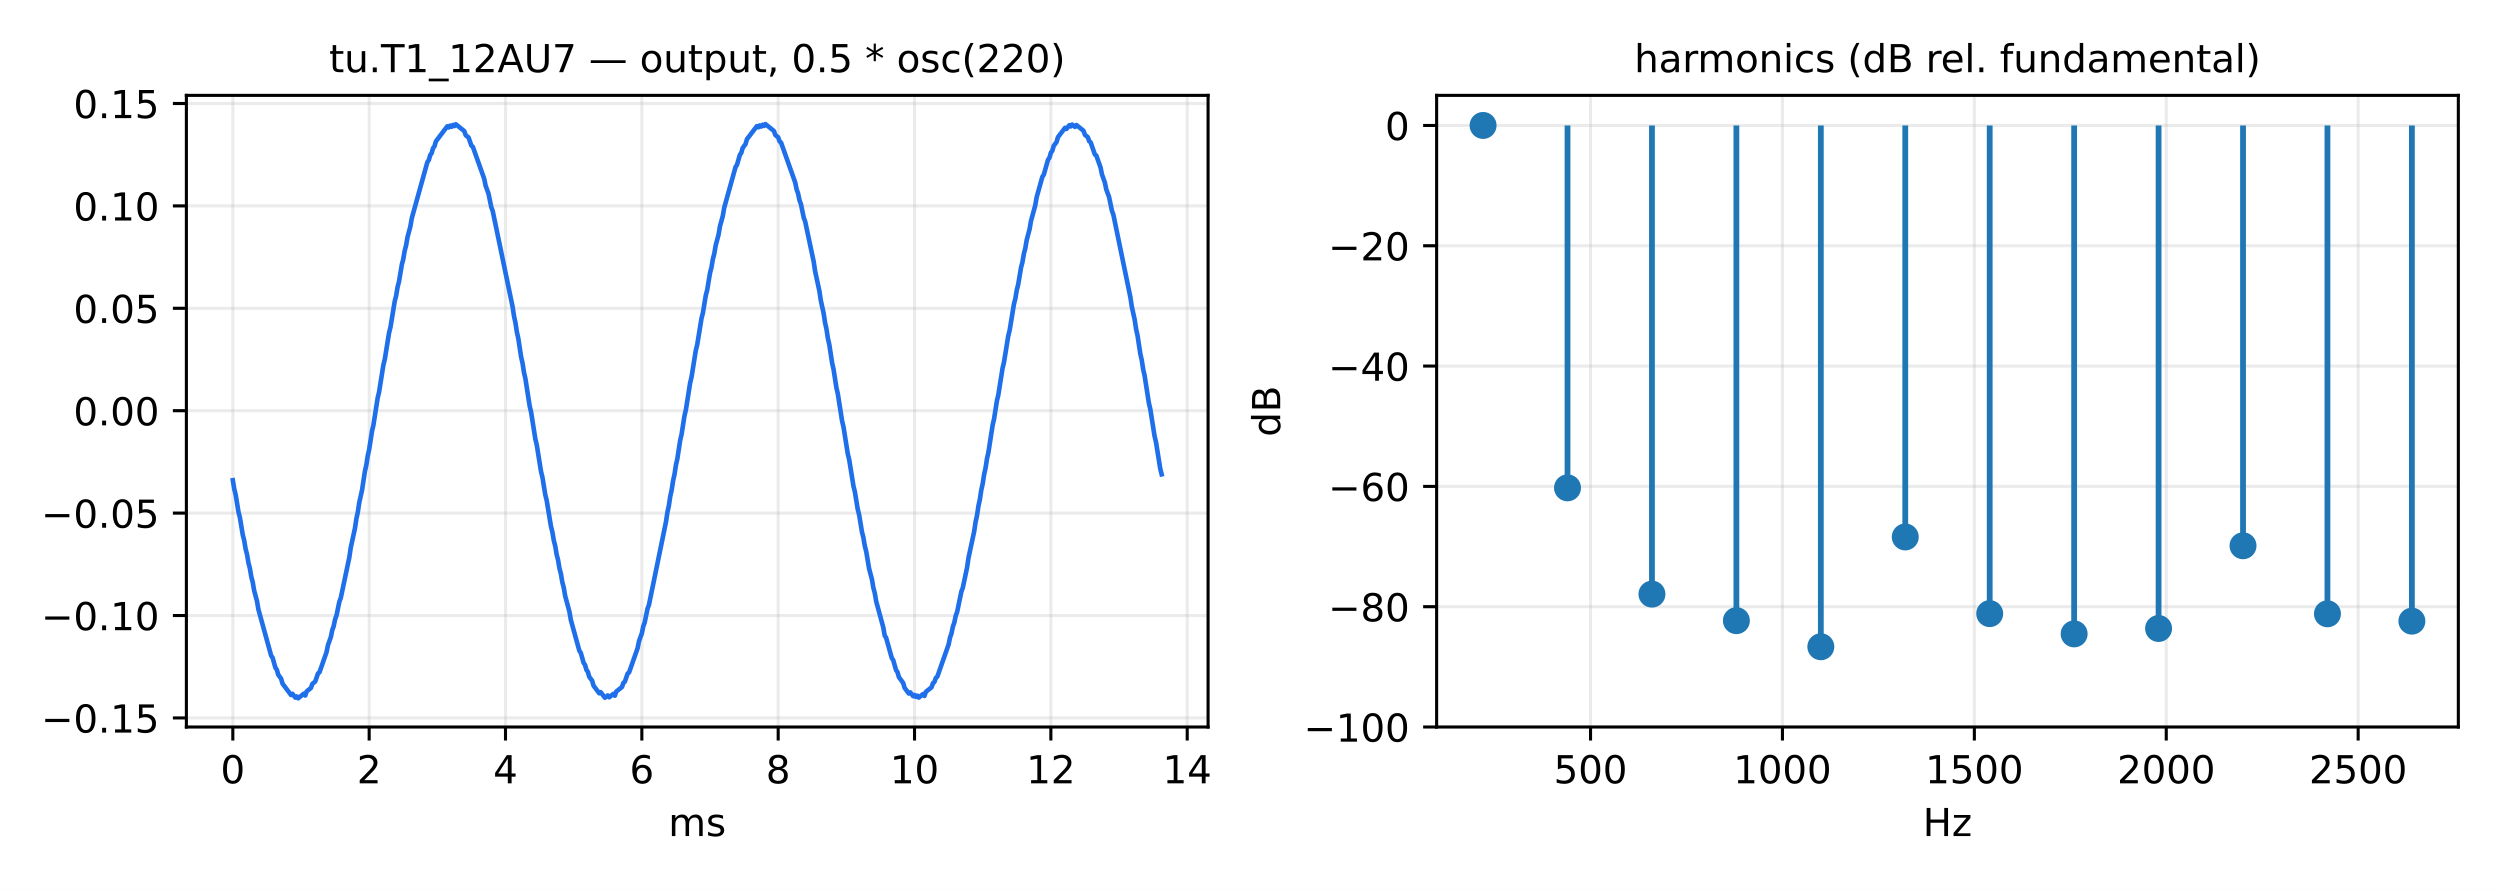
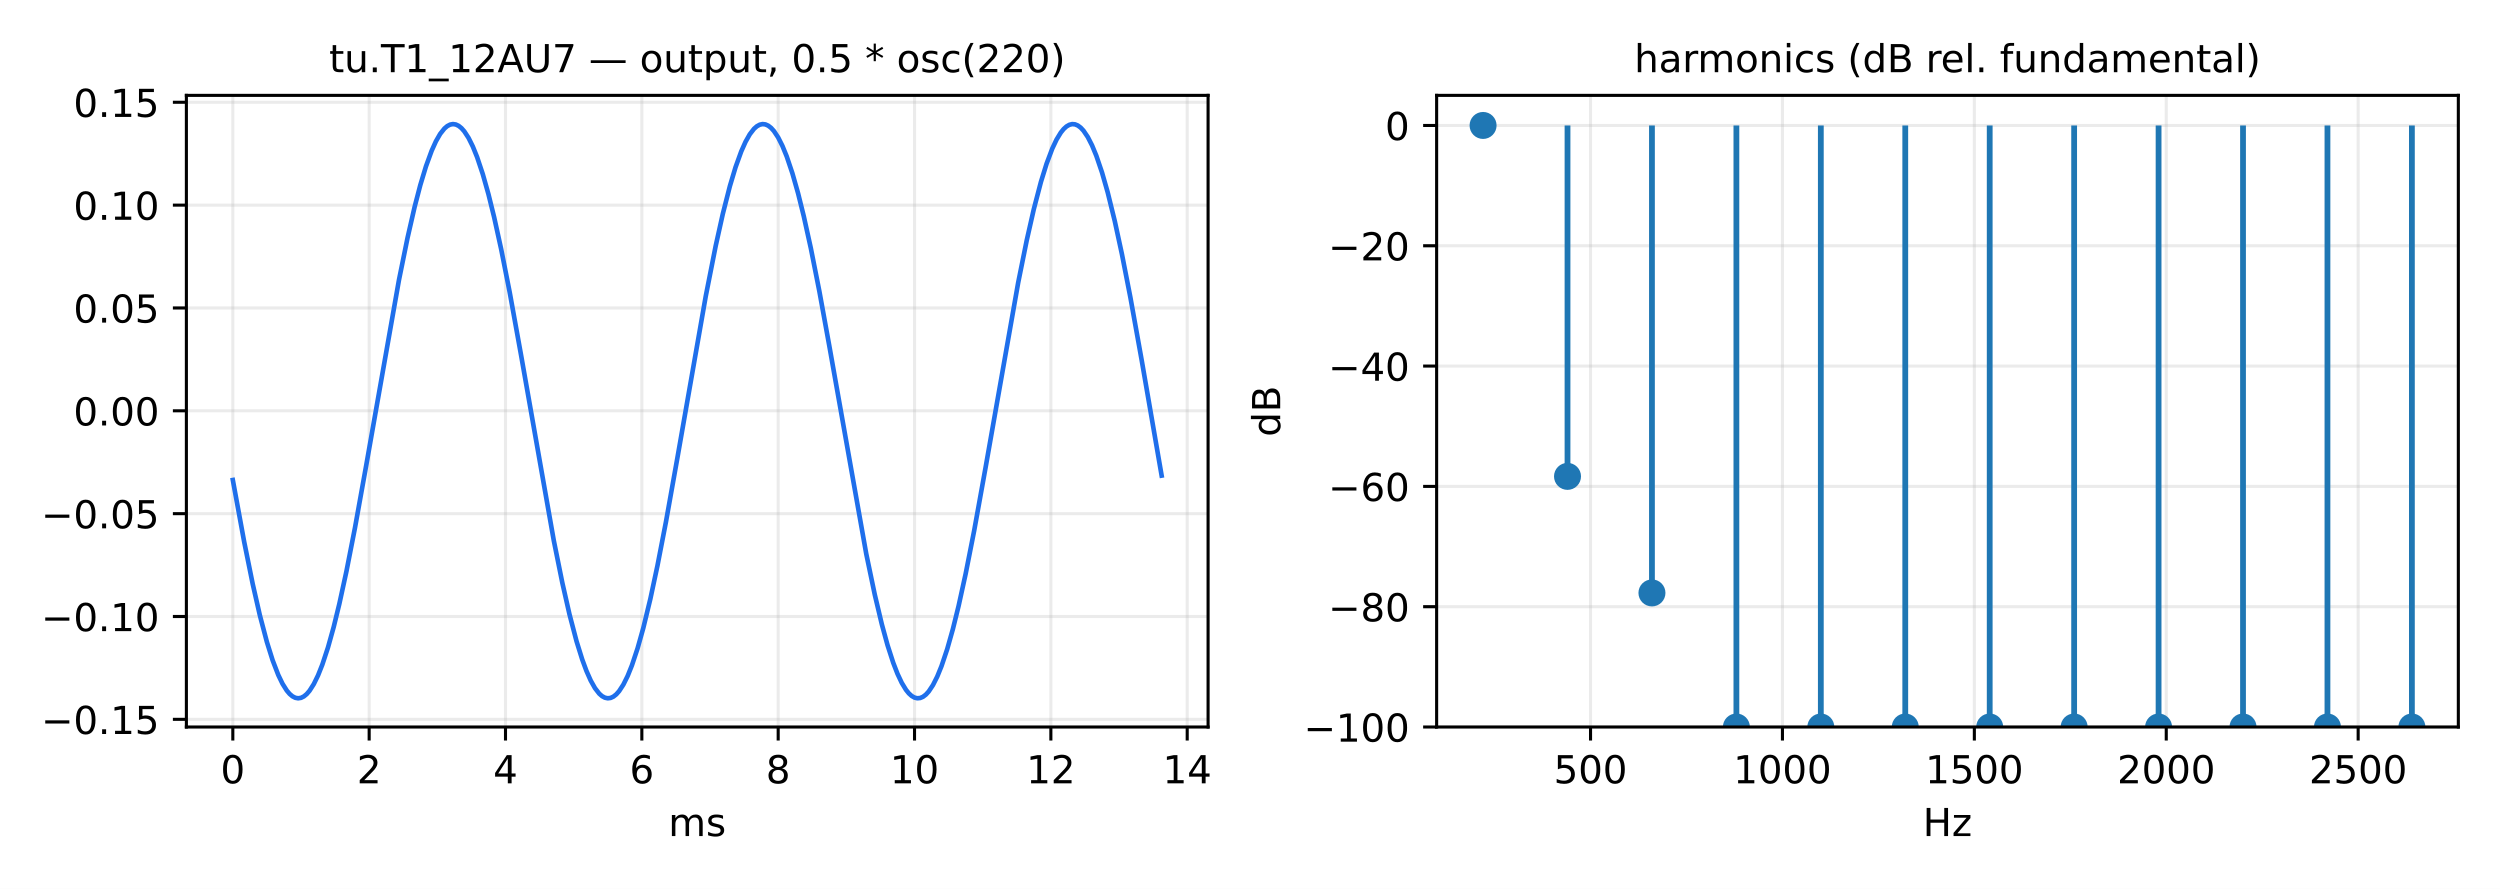
<svg xmlns="http://www.w3.org/2000/svg" xmlns:xlink="http://www.w3.org/1999/xlink" width="648pt" height="230.4pt" viewBox="0 0 648 230.4" version="1.1">
  <defs>
    <style type="text/css">*{stroke-linejoin: round; stroke-linecap: butt}</style>
  </defs>
  <g id="figure_1">
    <g id="patch_1">
      <path d="M 0 230.4  L 648 230.4  L 648 0  L 0 0  z " style="fill: #ffffff" />
    </g>
    <g id="axes_1">
      <g id="patch_2">
        <path d="M 48.31 188.44  L 313.135 188.44  L 313.135 24.72  L 48.31 24.72  z " style="fill: #ffffff" />
      </g>
      <g id="matplotlib.axis_1">
        <g id="xtick_1">
          <g id="line2d_1">
-             <path d="M 60.347 188.44  L 60.347 24.72  " clip-path="url(#p9deaab4b52)" style="fill: none; stroke: #b0b0b0; stroke-opacity: 0.25; stroke-width: 0.8; stroke-linecap: square" />
+             <path d="M 60.347 188.44  L 60.347 24.72  " clip-path="url(#pbd686c07ab)" style="fill: none; stroke: #b0b0b0; stroke-opacity: 0.25; stroke-width: 0.8; stroke-linecap: square" />
          </g>
          <g id="line2d_2">
            <defs>
-               <path id="m5111a40900" d="M 0 0  L 0 3.5  " style="stroke: #000000; stroke-width: 0.8" />
+               <path id="m536e11a952" d="M 0 0  L 0 3.5  " style="stroke: #000000; stroke-width: 0.8" />
            </defs>
            <g>
-               <use xlink:href="#m5111a40900" x="60.347" y="188.44" style="stroke: #000000; stroke-width: 0.8" />
+               <use xlink:href="#m536e11a952" x="60.347" y="188.44" style="stroke: #000000; stroke-width: 0.8" />
            </g>
          </g>
          <g id="text_1">
            <text style="font: 10px 'DejaVu Sans', 'Bitstream Vera Sans', 'Computer Modern Sans Serif', 'Lucida Grande', 'Verdana', 'Geneva', 'Lucid', 'Arial', 'Helvetica', 'Avant Garde', sans-serif; text-anchor: middle" x="60.347" y="203.038" transform="rotate(-0 60.3475 203.0384)">0</text>
          </g>
        </g>
        <g id="xtick_2">
          <g id="line2d_3">
-             <path d="M 95.687 188.44  L 95.687 24.72  " clip-path="url(#p9deaab4b52)" style="fill: none; stroke: #b0b0b0; stroke-opacity: 0.25; stroke-width: 0.8; stroke-linecap: square" />
+             <path d="M 95.687 188.44  L 95.687 24.72  " clip-path="url(#pbd686c07ab)" style="fill: none; stroke: #b0b0b0; stroke-opacity: 0.25; stroke-width: 0.8; stroke-linecap: square" />
          </g>
          <g id="line2d_4">
            <g>
-               <use xlink:href="#m5111a40900" x="95.687" y="188.44" style="stroke: #000000; stroke-width: 0.8" />
+               <use xlink:href="#m536e11a952" x="95.687" y="188.44" style="stroke: #000000; stroke-width: 0.8" />
            </g>
          </g>
          <g id="text_2">
            <text style="font: 10px 'DejaVu Sans', 'Bitstream Vera Sans', 'Computer Modern Sans Serif', 'Lucida Grande', 'Verdana', 'Geneva', 'Lucid', 'Arial', 'Helvetica', 'Avant Garde', sans-serif; text-anchor: middle" x="95.687" y="203.038" transform="rotate(-0 95.68695 203.0384)">2</text>
          </g>
        </g>
        <g id="xtick_3">
          <g id="line2d_5">
-             <path d="M 131.026 188.44  L 131.026 24.72  " clip-path="url(#p9deaab4b52)" style="fill: none; stroke: #b0b0b0; stroke-opacity: 0.25; stroke-width: 0.8; stroke-linecap: square" />
+             <path d="M 131.026 188.44  L 131.026 24.72  " clip-path="url(#pbd686c07ab)" style="fill: none; stroke: #b0b0b0; stroke-opacity: 0.25; stroke-width: 0.8; stroke-linecap: square" />
          </g>
          <g id="line2d_6">
            <g>
-               <use xlink:href="#m5111a40900" x="131.026" y="188.44" style="stroke: #000000; stroke-width: 0.8" />
+               <use xlink:href="#m536e11a952" x="131.026" y="188.44" style="stroke: #000000; stroke-width: 0.8" />
            </g>
          </g>
          <g id="text_3">
            <text style="font: 10px 'DejaVu Sans', 'Bitstream Vera Sans', 'Computer Modern Sans Serif', 'Lucida Grande', 'Verdana', 'Geneva', 'Lucid', 'Arial', 'Helvetica', 'Avant Garde', sans-serif; text-anchor: middle" x="131.026" y="203.038" transform="rotate(-0 131.0264 203.0384)">4</text>
          </g>
        </g>
        <g id="xtick_4">
          <g id="line2d_7">
-             <path d="M 166.366 188.44  L 166.366 24.72  " clip-path="url(#p9deaab4b52)" style="fill: none; stroke: #b0b0b0; stroke-opacity: 0.25; stroke-width: 0.8; stroke-linecap: square" />
+             <path d="M 166.366 188.44  L 166.366 24.72  " clip-path="url(#pbd686c07ab)" style="fill: none; stroke: #b0b0b0; stroke-opacity: 0.25; stroke-width: 0.8; stroke-linecap: square" />
          </g>
          <g id="line2d_8">
            <g>
-               <use xlink:href="#m5111a40900" x="166.366" y="188.44" style="stroke: #000000; stroke-width: 0.8" />
+               <use xlink:href="#m536e11a952" x="166.366" y="188.44" style="stroke: #000000; stroke-width: 0.8" />
            </g>
          </g>
          <g id="text_4">
            <text style="font: 10px 'DejaVu Sans', 'Bitstream Vera Sans', 'Computer Modern Sans Serif', 'Lucida Grande', 'Verdana', 'Geneva', 'Lucid', 'Arial', 'Helvetica', 'Avant Garde', sans-serif; text-anchor: middle" x="166.366" y="203.038" transform="rotate(-0 166.3658 203.0384)">6</text>
          </g>
        </g>
        <g id="xtick_5">
          <g id="line2d_9">
-             <path d="M 201.705 188.44  L 201.705 24.72  " clip-path="url(#p9deaab4b52)" style="fill: none; stroke: #b0b0b0; stroke-opacity: 0.25; stroke-width: 0.8; stroke-linecap: square" />
+             <path d="M 201.705 188.44  L 201.705 24.72  " clip-path="url(#pbd686c07ab)" style="fill: none; stroke: #b0b0b0; stroke-opacity: 0.25; stroke-width: 0.8; stroke-linecap: square" />
          </g>
          <g id="line2d_10">
            <g>
-               <use xlink:href="#m5111a40900" x="201.705" y="188.44" style="stroke: #000000; stroke-width: 0.8" />
+               <use xlink:href="#m536e11a952" x="201.705" y="188.44" style="stroke: #000000; stroke-width: 0.8" />
            </g>
          </g>
          <g id="text_5">
            <text style="font: 10px 'DejaVu Sans', 'Bitstream Vera Sans', 'Computer Modern Sans Serif', 'Lucida Grande', 'Verdana', 'Geneva', 'Lucid', 'Arial', 'Helvetica', 'Avant Garde', sans-serif; text-anchor: middle" x="201.705" y="203.038" transform="rotate(-0 201.7053 203.0384)">8</text>
          </g>
        </g>
        <g id="xtick_6">
          <g id="line2d_11">
-             <path d="M 237.045 188.44  L 237.045 24.72  " clip-path="url(#p9deaab4b52)" style="fill: none; stroke: #b0b0b0; stroke-opacity: 0.25; stroke-width: 0.8; stroke-linecap: square" />
+             <path d="M 237.045 188.44  L 237.045 24.72  " clip-path="url(#pbd686c07ab)" style="fill: none; stroke: #b0b0b0; stroke-opacity: 0.25; stroke-width: 0.8; stroke-linecap: square" />
          </g>
          <g id="line2d_12">
            <g>
-               <use xlink:href="#m5111a40900" x="237.045" y="188.44" style="stroke: #000000; stroke-width: 0.8" />
+               <use xlink:href="#m536e11a952" x="237.045" y="188.44" style="stroke: #000000; stroke-width: 0.8" />
            </g>
          </g>
          <g id="text_6">
            <text style="font: 10px 'DejaVu Sans', 'Bitstream Vera Sans', 'Computer Modern Sans Serif', 'Lucida Grande', 'Verdana', 'Geneva', 'Lucid', 'Arial', 'Helvetica', 'Avant Garde', sans-serif; text-anchor: middle" x="237.045" y="203.038" transform="rotate(-0 237.0447 203.0384)">10</text>
          </g>
        </g>
        <g id="xtick_7">
          <g id="line2d_13">
-             <path d="M 272.384 188.44  L 272.384 24.72  " clip-path="url(#p9deaab4b52)" style="fill: none; stroke: #b0b0b0; stroke-opacity: 0.25; stroke-width: 0.8; stroke-linecap: square" />
+             <path d="M 272.384 188.44  L 272.384 24.72  " clip-path="url(#pbd686c07ab)" style="fill: none; stroke: #b0b0b0; stroke-opacity: 0.25; stroke-width: 0.8; stroke-linecap: square" />
          </g>
          <g id="line2d_14">
            <g>
-               <use xlink:href="#m5111a40900" x="272.384" y="188.44" style="stroke: #000000; stroke-width: 0.8" />
+               <use xlink:href="#m536e11a952" x="272.384" y="188.44" style="stroke: #000000; stroke-width: 0.8" />
            </g>
          </g>
          <g id="text_7">
            <text style="font: 10px 'DejaVu Sans', 'Bitstream Vera Sans', 'Computer Modern Sans Serif', 'Lucida Grande', 'Verdana', 'Geneva', 'Lucid', 'Arial', 'Helvetica', 'Avant Garde', sans-serif; text-anchor: middle" x="272.384" y="203.038" transform="rotate(-0 272.3842 203.0384)">12</text>
          </g>
        </g>
        <g id="xtick_8">
          <g id="line2d_15">
-             <path d="M 307.724 188.44  L 307.724 24.72  " clip-path="url(#p9deaab4b52)" style="fill: none; stroke: #b0b0b0; stroke-opacity: 0.25; stroke-width: 0.8; stroke-linecap: square" />
+             <path d="M 307.724 188.44  L 307.724 24.72  " clip-path="url(#pbd686c07ab)" style="fill: none; stroke: #b0b0b0; stroke-opacity: 0.25; stroke-width: 0.8; stroke-linecap: square" />
          </g>
          <g id="line2d_16">
            <g>
-               <use xlink:href="#m5111a40900" x="307.724" y="188.44" style="stroke: #000000; stroke-width: 0.8" />
+               <use xlink:href="#m536e11a952" x="307.724" y="188.44" style="stroke: #000000; stroke-width: 0.8" />
            </g>
          </g>
          <g id="text_8">
            <text style="font: 10px 'DejaVu Sans', 'Bitstream Vera Sans', 'Computer Modern Sans Serif', 'Lucida Grande', 'Verdana', 'Geneva', 'Lucid', 'Arial', 'Helvetica', 'Avant Garde', sans-serif; text-anchor: middle" x="307.724" y="203.038" transform="rotate(-0 307.7236 203.0384)">14</text>
          </g>
        </g>
        <g id="text_9">
          <text style="font: 10px 'DejaVu Sans', 'Bitstream Vera Sans', 'Computer Modern Sans Serif', 'Lucida Grande', 'Verdana', 'Geneva', 'Lucid', 'Arial', 'Helvetica', 'Avant Garde', sans-serif; text-anchor: middle" x="180.722" y="216.717" transform="rotate(-0 180.7225 216.7166)">ms</text>
        </g>
      </g>
      <g id="matplotlib.axis_2">
        <g id="ytick_1">
          <g id="line2d_17">
-             <path d="M 48.31 186.084  L 313.135 186.084  " clip-path="url(#p9deaab4b52)" style="fill: none; stroke: #b0b0b0; stroke-opacity: 0.25; stroke-width: 0.8; stroke-linecap: square" />
+             <path d="M 48.31 186.456  L 313.135 186.456  " clip-path="url(#pbd686c07ab)" style="fill: none; stroke: #b0b0b0; stroke-opacity: 0.25; stroke-width: 0.8; stroke-linecap: square" />
          </g>
          <g id="line2d_18">
            <defs>
-               <path id="m05b01cb655" d="M 0 0  L -3.5 0  " style="stroke: #000000; stroke-width: 0.8" />
+               <path id="m86a2c655f9" d="M 0 0  L -3.5 0  " style="stroke: #000000; stroke-width: 0.8" />
            </defs>
            <g>
-               <use xlink:href="#m05b01cb655" x="48.31" y="186.084" style="stroke: #000000; stroke-width: 0.8" />
+               <use xlink:href="#m86a2c655f9" x="48.31" y="186.456" style="stroke: #000000; stroke-width: 0.8" />
            </g>
          </g>
          <g id="text_10">
-             <text style="font: 10px 'DejaVu Sans', 'Bitstream Vera Sans', 'Computer Modern Sans Serif', 'Lucida Grande', 'Verdana', 'Geneva', 'Lucid', 'Arial', 'Helvetica', 'Avant Garde', sans-serif; text-anchor: end" x="41.31" y="189.883" transform="rotate(-0 41.31 189.8831)">−0.15</text>
+             <text style="font: 10px 'DejaVu Sans', 'Bitstream Vera Sans', 'Computer Modern Sans Serif', 'Lucida Grande', 'Verdana', 'Geneva', 'Lucid', 'Arial', 'Helvetica', 'Avant Garde', sans-serif; text-anchor: end" x="41.31" y="190.255" transform="rotate(-0 41.31 190.2549)">−0.15</text>
          </g>
        </g>
        <g id="ytick_2">
          <g id="line2d_19">
-             <path d="M 48.31 159.541  L 313.135 159.541  " clip-path="url(#p9deaab4b52)" style="fill: none; stroke: #b0b0b0; stroke-opacity: 0.25; stroke-width: 0.8; stroke-linecap: square" />
+             <path d="M 48.31 159.798  L 313.135 159.798  " clip-path="url(#pbd686c07ab)" style="fill: none; stroke: #b0b0b0; stroke-opacity: 0.25; stroke-width: 0.8; stroke-linecap: square" />
          </g>
          <g id="line2d_20">
            <g>
-               <use xlink:href="#m05b01cb655" x="48.31" y="159.541" style="stroke: #000000; stroke-width: 0.8" />
+               <use xlink:href="#m86a2c655f9" x="48.31" y="159.798" style="stroke: #000000; stroke-width: 0.8" />
            </g>
          </g>
          <g id="text_11">
-             <text style="font: 10px 'DejaVu Sans', 'Bitstream Vera Sans', 'Computer Modern Sans Serif', 'Lucida Grande', 'Verdana', 'Geneva', 'Lucid', 'Arial', 'Helvetica', 'Avant Garde', sans-serif; text-anchor: end" x="41.31" y="163.34" transform="rotate(-0 41.31 163.3399)">−0.10</text>
+             <text style="font: 10px 'DejaVu Sans', 'Bitstream Vera Sans', 'Computer Modern Sans Serif', 'Lucida Grande', 'Verdana', 'Geneva', 'Lucid', 'Arial', 'Helvetica', 'Avant Garde', sans-serif; text-anchor: end" x="41.31" y="163.598" transform="rotate(-0 41.31 163.5977)">−0.10</text>
          </g>
        </g>
        <g id="ytick_3">
          <g id="line2d_21">
-             <path d="M 48.31 132.997  L 313.135 132.997  " clip-path="url(#p9deaab4b52)" style="fill: none; stroke: #b0b0b0; stroke-opacity: 0.25; stroke-width: 0.8; stroke-linecap: square" />
+             <path d="M 48.31 133.141  L 313.135 133.141  " clip-path="url(#pbd686c07ab)" style="fill: none; stroke: #b0b0b0; stroke-opacity: 0.25; stroke-width: 0.8; stroke-linecap: square" />
          </g>
          <g id="line2d_22">
            <g>
-               <use xlink:href="#m05b01cb655" x="48.31" y="132.997" style="stroke: #000000; stroke-width: 0.8" />
+               <use xlink:href="#m86a2c655f9" x="48.31" y="133.141" style="stroke: #000000; stroke-width: 0.8" />
            </g>
          </g>
          <g id="text_12">
-             <text style="font: 10px 'DejaVu Sans', 'Bitstream Vera Sans', 'Computer Modern Sans Serif', 'Lucida Grande', 'Verdana', 'Geneva', 'Lucid', 'Arial', 'Helvetica', 'Avant Garde', sans-serif; text-anchor: end" x="41.31" y="136.797" transform="rotate(-0 41.31 136.7967)">−0.05</text>
+             <text style="font: 10px 'DejaVu Sans', 'Bitstream Vera Sans', 'Computer Modern Sans Serif', 'Lucida Grande', 'Verdana', 'Geneva', 'Lucid', 'Arial', 'Helvetica', 'Avant Garde', sans-serif; text-anchor: end" x="41.31" y="136.94" transform="rotate(-0 41.31 136.9405)">−0.05</text>
          </g>
        </g>
        <g id="ytick_4">
          <g id="line2d_23">
-             <path d="M 48.31 106.454  L 313.135 106.454  " clip-path="url(#p9deaab4b52)" style="fill: none; stroke: #b0b0b0; stroke-opacity: 0.25; stroke-width: 0.8; stroke-linecap: square" />
+             <path d="M 48.31 106.484  L 313.135 106.484  " clip-path="url(#pbd686c07ab)" style="fill: none; stroke: #b0b0b0; stroke-opacity: 0.25; stroke-width: 0.8; stroke-linecap: square" />
          </g>
          <g id="line2d_24">
            <g>
-               <use xlink:href="#m05b01cb655" x="48.31" y="106.454" style="stroke: #000000; stroke-width: 0.8" />
+               <use xlink:href="#m86a2c655f9" x="48.31" y="106.484" style="stroke: #000000; stroke-width: 0.8" />
            </g>
          </g>
          <g id="text_13">
-             <text style="font: 10px 'DejaVu Sans', 'Bitstream Vera Sans', 'Computer Modern Sans Serif', 'Lucida Grande', 'Verdana', 'Geneva', 'Lucid', 'Arial', 'Helvetica', 'Avant Garde', sans-serif; text-anchor: end" x="41.31" y="110.253" transform="rotate(-0 41.31 110.2535)">0.00</text>
+             <text style="font: 10px 'DejaVu Sans', 'Bitstream Vera Sans', 'Computer Modern Sans Serif', 'Lucida Grande', 'Verdana', 'Geneva', 'Lucid', 'Arial', 'Helvetica', 'Avant Garde', sans-serif; text-anchor: end" x="41.31" y="110.283" transform="rotate(-0 41.31 110.2832)">0.00</text>
          </g>
        </g>
        <g id="ytick_5">
          <g id="line2d_25">
-             <path d="M 48.31 79.911  L 313.135 79.911  " clip-path="url(#p9deaab4b52)" style="fill: none; stroke: #b0b0b0; stroke-opacity: 0.25; stroke-width: 0.8; stroke-linecap: square" />
+             <path d="M 48.31 79.827  L 313.135 79.827  " clip-path="url(#pbd686c07ab)" style="fill: none; stroke: #b0b0b0; stroke-opacity: 0.25; stroke-width: 0.8; stroke-linecap: square" />
          </g>
          <g id="line2d_26">
            <g>
-               <use xlink:href="#m05b01cb655" x="48.31" y="79.911" style="stroke: #000000; stroke-width: 0.8" />
+               <use xlink:href="#m86a2c655f9" x="48.31" y="79.827" style="stroke: #000000; stroke-width: 0.8" />
            </g>
          </g>
          <g id="text_14">
-             <text style="font: 10px 'DejaVu Sans', 'Bitstream Vera Sans', 'Computer Modern Sans Serif', 'Lucida Grande', 'Verdana', 'Geneva', 'Lucid', 'Arial', 'Helvetica', 'Avant Garde', sans-serif; text-anchor: end" x="41.31" y="83.71" transform="rotate(-0 41.31 83.7103)">0.05</text>
+             <text style="font: 10px 'DejaVu Sans', 'Bitstream Vera Sans', 'Computer Modern Sans Serif', 'Lucida Grande', 'Verdana', 'Geneva', 'Lucid', 'Arial', 'Helvetica', 'Avant Garde', sans-serif; text-anchor: end" x="41.31" y="83.626" transform="rotate(-0 41.31 83.62602)">0.05</text>
          </g>
        </g>
        <g id="ytick_6">
          <g id="line2d_27">
-             <path d="M 48.31 53.368  L 313.135 53.368  " clip-path="url(#p9deaab4b52)" style="fill: none; stroke: #b0b0b0; stroke-opacity: 0.25; stroke-width: 0.8; stroke-linecap: square" />
+             <path d="M 48.31 53.17  L 313.135 53.17  " clip-path="url(#pbd686c07ab)" style="fill: none; stroke: #b0b0b0; stroke-opacity: 0.25; stroke-width: 0.8; stroke-linecap: square" />
          </g>
          <g id="line2d_28">
            <g>
-               <use xlink:href="#m05b01cb655" x="48.31" y="53.368" style="stroke: #000000; stroke-width: 0.8" />
+               <use xlink:href="#m86a2c655f9" x="48.31" y="53.17" style="stroke: #000000; stroke-width: 0.8" />
            </g>
          </g>
          <g id="text_15">
-             <text style="font: 10px 'DejaVu Sans', 'Bitstream Vera Sans', 'Computer Modern Sans Serif', 'Lucida Grande', 'Verdana', 'Geneva', 'Lucid', 'Arial', 'Helvetica', 'Avant Garde', sans-serif; text-anchor: end" x="41.31" y="57.167" transform="rotate(-0 41.31 57.1671)">0.10</text>
+             <text style="font: 10px 'DejaVu Sans', 'Bitstream Vera Sans', 'Computer Modern Sans Serif', 'Lucida Grande', 'Verdana', 'Geneva', 'Lucid', 'Arial', 'Helvetica', 'Avant Garde', sans-serif; text-anchor: end" x="41.31" y="56.969" transform="rotate(-0 41.31 56.96881)">0.10</text>
          </g>
        </g>
        <g id="ytick_7">
          <g id="line2d_29">
-             <path d="M 48.31 26.825  L 313.135 26.825  " clip-path="url(#p9deaab4b52)" style="fill: none; stroke: #b0b0b0; stroke-opacity: 0.25; stroke-width: 0.8; stroke-linecap: square" />
+             <path d="M 48.31 26.512  L 313.135 26.512  " clip-path="url(#pbd686c07ab)" style="fill: none; stroke: #b0b0b0; stroke-opacity: 0.25; stroke-width: 0.8; stroke-linecap: square" />
          </g>
          <g id="line2d_30">
            <g>
-               <use xlink:href="#m05b01cb655" x="48.31" y="26.825" style="stroke: #000000; stroke-width: 0.8" />
+               <use xlink:href="#m86a2c655f9" x="48.31" y="26.512" style="stroke: #000000; stroke-width: 0.8" />
            </g>
          </g>
          <g id="text_16">
-             <text style="font: 10px 'DejaVu Sans', 'Bitstream Vera Sans', 'Computer Modern Sans Serif', 'Lucida Grande', 'Verdana', 'Geneva', 'Lucid', 'Arial', 'Helvetica', 'Avant Garde', sans-serif; text-anchor: end" x="41.31" y="30.624" transform="rotate(-0 41.31 30.62391)">0.15</text>
+             <text style="font: 10px 'DejaVu Sans', 'Bitstream Vera Sans', 'Computer Modern Sans Serif', 'Lucida Grande', 'Verdana', 'Geneva', 'Lucid', 'Arial', 'Helvetica', 'Avant Garde', sans-serif; text-anchor: end" x="41.31" y="30.312" transform="rotate(-0 41.31 30.31159)">0.15</text>
          </g>
        </g>
      </g>
      <g id="line2d_31">
-         <path d="M 60.347 124.477  L 60.716 126.748  L 61.084 128.228  L 61.82 132.731  L 62.188 134.188  L 62.924 138.644  L 63.292 140.077  L 63.661 142.287  L 64.029 143.706  L 64.397 145.901  L 64.765 147.305  L 65.133 149.487  L 65.501 150.877  L 65.869 153.044  L 66.606 155.791  L 66.974 157.939  L 70.287 169.957  L 70.655 170.483  L 71.391 173.091  L 71.759 173.604  L 72.127 174.899  L 72.864 175.908  L 73.232 177.194  L 75.44 180.144  L 75.809 179.846  L 76.545 180.816  L 76.913 180.515  L 77.281 180.998  L 78.753 179.798  L 79.122 180.284  L 79.49 179.202  L 80.594 178.322  L 80.962 177.247  L 81.698 176.675  L 82.435 174.544  L 82.803 174.268  L 84.643 169.022  L 85.011 167.202  L 85.748 165.148  L 86.116 163.344  L 86.484 162.33  L 86.852 160.538  L 87.22 159.536  L 87.956 155.981  L 88.325 154.997  L 90.533 144.531  L 90.901 142.028  L 92.006 136.922  L 92.374 134.451  L 92.742 132.773  L 93.11 130.32  L 93.846 127.004  L 94.583 122.156  L 94.951 120.528  L 95.319 118.126  L 95.687 116.515  L 96.423 111.754  L 96.791 110.17  L 97.896 103.122  L 98.264 101.574  L 99.368 94.634  L 99.736 93.121  L 100.841 86.288  L 101.209 84.81  L 102.313 78.082  L 102.681 76.638  L 103.049 74.421  L 103.417 72.992  L 104.154 68.598  L 104.522 67.194  L 104.89 65.016  L 105.258 63.627  L 105.626 61.465  L 106.362 58.722  L 106.731 56.582  L 110.78 42.001  L 111.148 41.485  L 111.516 40.196  L 111.884 39.688  L 112.252 38.405  L 112.62 37.905  L 112.989 36.63  L 115.934 32.742  L 116.302 33.04  L 116.67 32.562  L 117.038 32.861  L 117.406 32.384  L 117.774 32.684  L 118.142 32.207  L 120.351 33.993  L 120.719 35.062  L 121.455 35.639  L 122.192 37.759  L 122.56 38.037  L 125.505 46.342  L 125.873 48.137  L 126.609 50.158  L 127.345 53.712  L 127.713 54.702  L 132.867 79.538  L 133.235 81.982  L 133.603 83.638  L 133.971 86.066  L 134.339 87.707  L 135.076 92.523  L 135.444 94.138  L 135.812 96.526  L 136.18 98.125  L 137.284 105.215  L 137.653 106.78  L 138.757 113.771  L 139.125 115.302  L 140.229 122.193  L 140.597 123.692  L 141.334 128.23  L 141.702 129.704  L 142.806 136.428  L 143.174 137.87  L 143.542 140.088  L 143.911 141.516  L 144.279 143.72  L 144.647 145.133  L 145.015 147.323  L 145.383 148.722  L 145.751 150.897  L 146.119 152.282  L 146.487 154.444  L 147.592 158.539  L 147.96 160.676  L 150.169 168.671  L 150.537 169.202  L 151.273 171.821  L 151.641 172.339  L 152.009 173.639  L 152.377 174.15  L 152.745 175.442  L 153.482 176.447  L 153.85 177.73  L 155.322 179.697  L 155.69 179.4  L 156.795 180.858  L 157.531 180.256  L 157.899 180.741  L 159.003 179.842  L 159.372 180.328  L 159.74 179.246  L 161.212 178.074  L 161.58 177  L 161.948 176.715  L 162.685 174.583  L 163.053 174.307  L 165.261 168.023  L 165.63 166.207  L 166.366 164.161  L 166.734 162.361  L 167.102 161.352  L 167.838 157.782  L 168.206 156.791  L 172.624 135.25  L 172.992 132.787  L 173.36 131.115  L 173.728 128.669  L 174.096 127.015  L 174.464 124.585  L 174.833 122.948  L 175.201 120.535  L 175.569 118.915  L 176.305 114.133  L 176.673 112.539  L 177.409 107.811  L 177.778 106.243  L 178.882 99.245  L 179.25 97.713  L 180.354 90.822  L 180.722 89.325  L 181.827 82.54  L 182.195 81.077  L 182.931 76.614  L 183.299 75.176  L 184.036 70.763  L 184.404 69.35  L 184.772 67.164  L 185.14 65.765  L 185.508 63.594  L 186.244 60.833  L 186.612 58.684  L 187.349 55.964  L 187.717 53.835  L 190.662 43.255  L 191.03 42.735  L 191.766 40.15  L 192.134 39.642  L 192.502 38.36  L 193.239 37.361  L 193.607 36.089  L 196.184 32.695  L 196.552 32.994  L 196.92 32.516  L 197.288 32.815  L 197.656 32.338  L 198.024 32.638  L 198.392 32.162  L 200.601 33.949  L 200.969 35.018  L 201.705 35.595  L 202.073 36.658  L 202.442 36.94  L 206.123 47.322  L 206.491 49.114  L 206.859 50.122  L 207.227 51.903  L 207.595 52.901  L 208.331 56.434  L 208.7 57.413  L 210.908 67.825  L 211.276 70.314  L 212.381 75.399  L 212.749 77.86  L 213.485 81.198  L 213.853 83.636  L 214.221 85.285  L 214.589 87.707  L 214.958 89.341  L 215.694 94.145  L 216.062 95.753  L 216.798 100.508  L 217.166 102.091  L 218.271 109.136  L 218.639 110.685  L 219.743 117.63  L 220.111 119.147  L 221.216 125.993  L 221.584 127.477  L 222.32 131.985  L 222.688 133.445  L 223.424 137.907  L 223.792 139.343  L 224.161 141.556  L 224.529 142.978  L 225.265 147.365  L 226.001 150.157  L 226.369 152.327  L 226.737 153.706  L 227.106 155.862  L 228.946 162.633  L 229.314 164.754  L 229.682 165.301  L 231.155 170.579  L 231.523 171.102  L 232.259 173.706  L 232.627 174.216  L 232.995 175.508  L 234.1 177.013  L 234.468 178.293  L 235.572 179.764  L 235.94 179.467  L 236.677 180.441  L 237.045 180.141  L 237.413 180.626  L 237.781 180.326  L 238.149 180.81  L 239.253 179.91  L 239.622 180.396  L 239.99 179.313  L 241.462 178.14  L 241.83 177.066  L 242.198 176.78  L 242.567 175.712  L 242.935 175.432  L 245.88 167.051  L 246.248 165.239  L 246.616 164.218  L 246.984 162.418  L 247.352 161.408  L 247.72 159.619  L 248.088 158.621  L 249.193 153.311  L 249.561 152.338  L 250.665 147.105  L 251.033 144.592  L 252.506 137.755  L 252.874 135.281  L 253.242 133.6  L 253.61 131.143  L 253.978 129.479  L 254.346 127.039  L 254.714 125.391  L 255.083 122.969  L 255.451 121.338  L 255.819 118.932  L 256.187 117.318  L 257.291 110.181  L 257.659 108.603  L 258.396 103.908  L 258.764 102.357  L 259.868 95.407  L 260.236 93.891  L 261.341 87.048  L 261.709 85.567  L 262.813 78.83  L 263.181 77.382  L 263.549 75.162  L 263.917 73.73  L 264.654 69.329  L 265.022 67.922  L 265.39 65.742  L 265.758 64.35  L 266.126 62.185  L 266.862 59.436  L 267.231 57.292  L 268.335 53.239  L 268.703 51.122  L 270.175 45.832  L 270.544 45.301  L 271.648 41.399  L 272.016 40.886  L 272.384 39.599  L 272.752 39.093  L 273.12 37.814  L 273.857 36.82  L 274.225 35.55  L 276.065 33.126  L 276.434 33.423  L 277.17 32.466  L 277.538 32.766  L 277.906 32.289  L 278.642 32.888  L 279.01 32.411  L 280.851 33.898  L 281.219 34.967  L 281.955 35.545  L 282.323 36.607  L 282.692 36.89  L 283.796 40.049  L 284.164 40.318  L 285.268 43.436  L 285.636 45.243  L 286.373 47.287  L 286.741 49.079  L 287.477 51.092  L 288.213 54.639  L 288.581 55.625  L 292.999 77.061  L 293.367 79.514  L 294.103 82.84  L 294.471 85.271  L 294.839 86.914  L 295.576 91.737  L 295.944 93.355  L 296.312 95.746  L 296.68 97.348  L 297.784 104.447  L 298.153 106.015  L 299.257 113.014  L 299.625 114.549  L 300.729 121.449  L 301.098 122.95  L 301.098 122.95  " clip-path="url(#p9deaab4b52)" style="fill: none; stroke: #1f6feb; stroke-width: 1.2; stroke-linecap: square" />
+         <path d="M 60.347 124.417  L 63.292 140.454  L 65.501 151.362  L 67.342 159.441  L 69.182 166.417  L 70.655 171.116  L 72.127 174.952  L 73.232 177.239  L 74.336 178.993  L 75.072 179.86  L 75.809 180.486  L 76.545 180.866  L 77.281 180.998  L 78.017 180.881  L 78.753 180.518  L 79.49 179.909  L 80.226 179.055  L 81.33 177.323  L 82.435 175.061  L 83.539 172.287  L 85.011 167.825  L 86.484 162.551  L 87.956 156.529  L 89.797 148.084  L 92.006 136.821  L 94.951 120.469  L 103.417 72.55  L 105.626 61.687  L 107.467 53.642  L 108.939 47.987  L 110.412 43.113  L 111.884 39.073  L 112.989 36.628  L 114.093 34.702  L 115.197 33.31  L 115.934 32.682  L 116.67 32.299  L 117.406 32.162  L 118.142 32.268  L 118.878 32.62  L 119.615 33.215  L 120.351 34.053  L 121.455 35.756  L 122.56 37.985  L 123.664 40.722  L 125.136 45.127  L 126.609 50.345  L 128.081 56.304  L 129.922 64.681  L 132.131 75.86  L 135.076 92.136  L 143.542 140.11  L 145.751 151.047  L 147.592 159.163  L 149.432 166.187  L 150.905 170.919  L 152.009 173.91  L 153.114 176.402  L 154.218 178.366  L 155.322 179.793  L 156.059 180.441  L 156.795 180.841  L 157.531 180.996  L 158.267 180.903  L 159.003 180.562  L 159.74 179.974  L 160.476 179.142  L 161.58 177.443  L 162.685 175.213  L 163.789 172.47  L 165.261 168.047  L 166.734 162.808  L 168.575 155.216  L 170.415 146.613  L 172.624 135.213  L 175.569 118.746  L 182.931 76.769  L 185.508 63.731  L 187.349 55.451  L 189.189 48.23  L 190.662 43.313  L 192.134 39.239  L 193.239 36.763  L 194.343 34.805  L 195.447 33.377  L 196.184 32.73  L 196.92 32.324  L 197.656 32.163  L 198.392 32.247  L 199.128 32.578  L 199.865 33.151  L 200.601 33.967  L 201.705 35.638  L 202.81 37.835  L 203.914 40.541  L 205.386 44.91  L 206.859 50.09  L 208.331 56.021  L 210.172 64.358  L 212.381 75.51  L 214.958 89.661  L 224.529 143.545  L 226.737 154.113  L 228.578 161.85  L 230.05 167.224  L 231.523 171.785  L 232.627 174.641  L 233.732 176.987  L 234.836 178.807  L 235.572 179.721  L 236.309 180.391  L 237.045 180.816  L 237.781 180.991  L 238.517 180.921  L 239.253 180.603  L 239.99 180.038  L 240.726 179.228  L 241.83 177.561  L 242.935 175.363  L 244.039 172.649  L 245.511 168.267  L 246.984 163.061  L 248.456 157.108  L 250.297 148.728  L 252.506 137.537  L 255.451 121.241  L 263.917 73.243  L 266.126 62.309  L 267.967 54.191  L 269.807 47.158  L 271.28 42.414  L 272.752 38.512  L 273.857 36.176  L 274.961 34.362  L 275.697 33.449  L 276.434 32.778  L 277.17 32.352  L 277.906 32.168  L 278.642 32.23  L 279.378 32.537  L 280.115 33.089  L 280.851 33.883  L 281.955 35.521  L 283.06 37.686  L 284.164 40.362  L 285.636 44.692  L 287.109 49.837  L 288.95 57.315  L 290.79 65.812  L 292.999 77.105  L 295.944 93.475  L 301.098 123.278  L 301.098 123.278  " clip-path="url(#pbd686c07ab)" style="fill: none; stroke: #1f6feb; stroke-width: 1.2; stroke-linecap: square" />
      </g>
      <g id="patch_3">
        <path d="M 48.31 188.44  L 48.31 24.72  " style="fill: none; stroke: #000000; stroke-width: 0.8; stroke-linejoin: miter; stroke-linecap: square" />
      </g>
      <g id="patch_4">
        <path d="M 313.135 188.44  L 313.135 24.72  " style="fill: none; stroke: #000000; stroke-width: 0.8; stroke-linejoin: miter; stroke-linecap: square" />
      </g>
      <g id="patch_5">
        <path d="M 48.31 188.44  L 313.135 188.44  " style="fill: none; stroke: #000000; stroke-width: 0.8; stroke-linejoin: miter; stroke-linecap: square" />
      </g>
      <g id="patch_6">
        <path d="M 48.31 24.72  L 313.135 24.72  " style="fill: none; stroke: #000000; stroke-width: 0.8; stroke-linejoin: miter; stroke-linecap: square" />
      </g>
      <g id="text_17">
        <text style="font: 10px 'DejaVu Sans', 'Bitstream Vera Sans', 'Computer Modern Sans Serif', 'Lucida Grande', 'Verdana', 'Geneva', 'Lucid', 'Arial', 'Helvetica', 'Avant Garde', sans-serif; text-anchor: middle" x="180.722" y="18.72" transform="rotate(-0 180.7225 18.72)">tu.T1_12AU7 — output, 0.5 * osc(220)</text>
      </g>
    </g>
    <g id="axes_2">
      <g id="patch_7">
        <path d="M 372.375 188.44  L 637.2 188.44  L 637.2 24.72  L 372.375 24.72  z " style="fill: #ffffff" />
      </g>
      <g id="matplotlib.axis_3">
        <g id="xtick_9">
          <g id="line2d_32">
-             <path d="M 412.268 188.44  L 412.268 24.72  " clip-path="url(#p2dad82f8d1)" style="fill: none; stroke: #b0b0b0; stroke-opacity: 0.25; stroke-width: 0.8; stroke-linecap: square" />
+             <path d="M 412.268 188.44  L 412.268 24.72  " clip-path="url(#p01cf2344e7)" style="fill: none; stroke: #b0b0b0; stroke-opacity: 0.25; stroke-width: 0.8; stroke-linecap: square" />
          </g>
          <g id="line2d_33">
            <g>
-               <use xlink:href="#m5111a40900" x="412.268" y="188.44" style="stroke: #000000; stroke-width: 0.8" />
+               <use xlink:href="#m536e11a952" x="412.268" y="188.44" style="stroke: #000000; stroke-width: 0.8" />
            </g>
          </g>
          <g id="text_18">
            <text style="font: 10px 'DejaVu Sans', 'Bitstream Vera Sans', 'Computer Modern Sans Serif', 'Lucida Grande', 'Verdana', 'Geneva', 'Lucid', 'Arial', 'Helvetica', 'Avant Garde', sans-serif; text-anchor: middle" x="412.268" y="203.038" transform="rotate(-0 412.2679 203.0384)">500</text>
          </g>
        </g>
        <g id="xtick_10">
          <g id="line2d_34">
-             <path d="M 462.01 188.44  L 462.01 24.72  " clip-path="url(#p2dad82f8d1)" style="fill: none; stroke: #b0b0b0; stroke-opacity: 0.25; stroke-width: 0.8; stroke-linecap: square" />
+             <path d="M 462.01 188.44  L 462.01 24.72  " clip-path="url(#p01cf2344e7)" style="fill: none; stroke: #b0b0b0; stroke-opacity: 0.25; stroke-width: 0.8; stroke-linecap: square" />
          </g>
          <g id="line2d_35">
            <g>
-               <use xlink:href="#m5111a40900" x="462.01" y="188.44" style="stroke: #000000; stroke-width: 0.8" />
+               <use xlink:href="#m536e11a952" x="462.01" y="188.44" style="stroke: #000000; stroke-width: 0.8" />
            </g>
          </g>
          <g id="text_19">
            <text style="font: 10px 'DejaVu Sans', 'Bitstream Vera Sans', 'Computer Modern Sans Serif', 'Lucida Grande', 'Verdana', 'Geneva', 'Lucid', 'Arial', 'Helvetica', 'Avant Garde', sans-serif; text-anchor: middle" x="462.01" y="203.038" transform="rotate(-0 462.0096 203.0384)">1000</text>
          </g>
        </g>
        <g id="xtick_11">
          <g id="line2d_36">
-             <path d="M 511.751 188.44  L 511.751 24.72  " clip-path="url(#p2dad82f8d1)" style="fill: none; stroke: #b0b0b0; stroke-opacity: 0.25; stroke-width: 0.8; stroke-linecap: square" />
+             <path d="M 511.751 188.44  L 511.751 24.72  " clip-path="url(#p01cf2344e7)" style="fill: none; stroke: #b0b0b0; stroke-opacity: 0.25; stroke-width: 0.8; stroke-linecap: square" />
          </g>
          <g id="line2d_37">
            <g>
-               <use xlink:href="#m5111a40900" x="511.751" y="188.44" style="stroke: #000000; stroke-width: 0.8" />
+               <use xlink:href="#m536e11a952" x="511.751" y="188.44" style="stroke: #000000; stroke-width: 0.8" />
            </g>
          </g>
          <g id="text_20">
            <text style="font: 10px 'DejaVu Sans', 'Bitstream Vera Sans', 'Computer Modern Sans Serif', 'Lucida Grande', 'Verdana', 'Geneva', 'Lucid', 'Arial', 'Helvetica', 'Avant Garde', sans-serif; text-anchor: middle" x="511.751" y="203.038" transform="rotate(-0 511.7513 203.0384)">1500</text>
          </g>
        </g>
        <g id="xtick_12">
          <g id="line2d_38">
-             <path d="M 561.493 188.44  L 561.493 24.72  " clip-path="url(#p2dad82f8d1)" style="fill: none; stroke: #b0b0b0; stroke-opacity: 0.25; stroke-width: 0.8; stroke-linecap: square" />
+             <path d="M 561.493 188.44  L 561.493 24.72  " clip-path="url(#p01cf2344e7)" style="fill: none; stroke: #b0b0b0; stroke-opacity: 0.25; stroke-width: 0.8; stroke-linecap: square" />
          </g>
          <g id="line2d_39">
            <g>
-               <use xlink:href="#m5111a40900" x="561.493" y="188.44" style="stroke: #000000; stroke-width: 0.8" />
+               <use xlink:href="#m536e11a952" x="561.493" y="188.44" style="stroke: #000000; stroke-width: 0.8" />
            </g>
          </g>
          <g id="text_21">
            <text style="font: 10px 'DejaVu Sans', 'Bitstream Vera Sans', 'Computer Modern Sans Serif', 'Lucida Grande', 'Verdana', 'Geneva', 'Lucid', 'Arial', 'Helvetica', 'Avant Garde', sans-serif; text-anchor: middle" x="561.493" y="203.038" transform="rotate(-0 561.4931 203.0384)">2000</text>
          </g>
        </g>
        <g id="xtick_13">
          <g id="line2d_40">
-             <path d="M 611.235 188.44  L 611.235 24.72  " clip-path="url(#p2dad82f8d1)" style="fill: none; stroke: #b0b0b0; stroke-opacity: 0.25; stroke-width: 0.8; stroke-linecap: square" />
+             <path d="M 611.235 188.44  L 611.235 24.72  " clip-path="url(#p01cf2344e7)" style="fill: none; stroke: #b0b0b0; stroke-opacity: 0.25; stroke-width: 0.8; stroke-linecap: square" />
          </g>
          <g id="line2d_41">
            <g>
-               <use xlink:href="#m5111a40900" x="611.235" y="188.44" style="stroke: #000000; stroke-width: 0.8" />
+               <use xlink:href="#m536e11a952" x="611.235" y="188.44" style="stroke: #000000; stroke-width: 0.8" />
            </g>
          </g>
          <g id="text_22">
            <text style="font: 10px 'DejaVu Sans', 'Bitstream Vera Sans', 'Computer Modern Sans Serif', 'Lucida Grande', 'Verdana', 'Geneva', 'Lucid', 'Arial', 'Helvetica', 'Avant Garde', sans-serif; text-anchor: middle" x="611.235" y="203.038" transform="rotate(-0 611.2348 203.0384)">2500</text>
          </g>
        </g>
        <g id="text_23">
          <text style="font: 10px 'DejaVu Sans', 'Bitstream Vera Sans', 'Computer Modern Sans Serif', 'Lucida Grande', 'Verdana', 'Geneva', 'Lucid', 'Arial', 'Helvetica', 'Avant Garde', sans-serif; text-anchor: middle" x="504.788" y="216.717" transform="rotate(-0 504.7875 216.7166)">Hz</text>
        </g>
      </g>
      <g id="matplotlib.axis_4">
        <g id="ytick_8">
          <g id="line2d_42">
-             <path d="M 372.375 188.44  L 637.2 188.44  " clip-path="url(#p2dad82f8d1)" style="fill: none; stroke: #b0b0b0; stroke-opacity: 0.25; stroke-width: 0.8; stroke-linecap: square" />
+             <path d="M 372.375 188.44  L 637.2 188.44  " clip-path="url(#p01cf2344e7)" style="fill: none; stroke: #b0b0b0; stroke-opacity: 0.25; stroke-width: 0.8; stroke-linecap: square" />
          </g>
          <g id="line2d_43">
            <g>
-               <use xlink:href="#m05b01cb655" x="372.375" y="188.44" style="stroke: #000000; stroke-width: 0.8" />
+               <use xlink:href="#m86a2c655f9" x="372.375" y="188.44" style="stroke: #000000; stroke-width: 0.8" />
            </g>
          </g>
          <g id="text_24">
            <text style="font: 10px 'DejaVu Sans', 'Bitstream Vera Sans', 'Computer Modern Sans Serif', 'Lucida Grande', 'Verdana', 'Geneva', 'Lucid', 'Arial', 'Helvetica', 'Avant Garde', sans-serif; text-anchor: end" x="365.375" y="192.239" transform="rotate(-0 365.375 192.2392)">−100</text>
          </g>
        </g>
        <g id="ytick_9">
          <g id="line2d_44">
-             <path d="M 372.375 157.255  L 637.2 157.255  " clip-path="url(#p2dad82f8d1)" style="fill: none; stroke: #b0b0b0; stroke-opacity: 0.25; stroke-width: 0.8; stroke-linecap: square" />
+             <path d="M 372.375 157.255  L 637.2 157.255  " clip-path="url(#p01cf2344e7)" style="fill: none; stroke: #b0b0b0; stroke-opacity: 0.25; stroke-width: 0.8; stroke-linecap: square" />
          </g>
          <g id="line2d_45">
            <g>
-               <use xlink:href="#m05b01cb655" x="372.375" y="157.255" style="stroke: #000000; stroke-width: 0.8" />
+               <use xlink:href="#m86a2c655f9" x="372.375" y="157.255" style="stroke: #000000; stroke-width: 0.8" />
            </g>
          </g>
          <g id="text_25">
            <text style="font: 10px 'DejaVu Sans', 'Bitstream Vera Sans', 'Computer Modern Sans Serif', 'Lucida Grande', 'Verdana', 'Geneva', 'Lucid', 'Arial', 'Helvetica', 'Avant Garde', sans-serif; text-anchor: end" x="365.375" y="161.054" transform="rotate(-0 365.375 161.0545)">−80</text>
          </g>
        </g>
        <g id="ytick_10">
          <g id="line2d_46">
-             <path d="M 372.375 126.07  L 637.2 126.07  " clip-path="url(#p2dad82f8d1)" style="fill: none; stroke: #b0b0b0; stroke-opacity: 0.25; stroke-width: 0.8; stroke-linecap: square" />
+             <path d="M 372.375 126.07  L 637.2 126.07  " clip-path="url(#p01cf2344e7)" style="fill: none; stroke: #b0b0b0; stroke-opacity: 0.25; stroke-width: 0.8; stroke-linecap: square" />
          </g>
          <g id="line2d_47">
            <g>
-               <use xlink:href="#m05b01cb655" x="372.375" y="126.07" style="stroke: #000000; stroke-width: 0.8" />
+               <use xlink:href="#m86a2c655f9" x="372.375" y="126.07" style="stroke: #000000; stroke-width: 0.8" />
            </g>
          </g>
          <g id="text_26">
            <text style="font: 10px 'DejaVu Sans', 'Bitstream Vera Sans', 'Computer Modern Sans Serif', 'Lucida Grande', 'Verdana', 'Geneva', 'Lucid', 'Arial', 'Helvetica', 'Avant Garde', sans-serif; text-anchor: end" x="365.375" y="129.87" transform="rotate(-0 365.375 129.8697)">−60</text>
          </g>
        </g>
        <g id="ytick_11">
          <g id="line2d_48">
-             <path d="M 372.375 94.886  L 637.2 94.886  " clip-path="url(#p2dad82f8d1)" style="fill: none; stroke: #b0b0b0; stroke-opacity: 0.25; stroke-width: 0.8; stroke-linecap: square" />
+             <path d="M 372.375 94.886  L 637.2 94.886  " clip-path="url(#p01cf2344e7)" style="fill: none; stroke: #b0b0b0; stroke-opacity: 0.25; stroke-width: 0.8; stroke-linecap: square" />
          </g>
          <g id="line2d_49">
            <g>
-               <use xlink:href="#m05b01cb655" x="372.375" y="94.886" style="stroke: #000000; stroke-width: 0.8" />
+               <use xlink:href="#m86a2c655f9" x="372.375" y="94.886" style="stroke: #000000; stroke-width: 0.8" />
            </g>
          </g>
          <g id="text_27">
            <text style="font: 10px 'DejaVu Sans', 'Bitstream Vera Sans', 'Computer Modern Sans Serif', 'Lucida Grande', 'Verdana', 'Geneva', 'Lucid', 'Arial', 'Helvetica', 'Avant Garde', sans-serif; text-anchor: end" x="365.375" y="98.685" transform="rotate(-0 365.375 98.68493)">−40</text>
          </g>
        </g>
        <g id="ytick_12">
          <g id="line2d_50">
-             <path d="M 372.375 63.701  L 637.2 63.701  " clip-path="url(#p2dad82f8d1)" style="fill: none; stroke: #b0b0b0; stroke-opacity: 0.25; stroke-width: 0.8; stroke-linecap: square" />
+             <path d="M 372.375 63.701  L 637.2 63.701  " clip-path="url(#p01cf2344e7)" style="fill: none; stroke: #b0b0b0; stroke-opacity: 0.25; stroke-width: 0.8; stroke-linecap: square" />
          </g>
          <g id="line2d_51">
            <g>
-               <use xlink:href="#m05b01cb655" x="372.375" y="63.701" style="stroke: #000000; stroke-width: 0.8" />
+               <use xlink:href="#m86a2c655f9" x="372.375" y="63.701" style="stroke: #000000; stroke-width: 0.8" />
            </g>
          </g>
          <g id="text_28">
            <text style="font: 10px 'DejaVu Sans', 'Bitstream Vera Sans', 'Computer Modern Sans Serif', 'Lucida Grande', 'Verdana', 'Geneva', 'Lucid', 'Arial', 'Helvetica', 'Avant Garde', sans-serif; text-anchor: end" x="365.375" y="67.5" transform="rotate(-0 365.375 67.50017)">−20</text>
          </g>
        </g>
        <g id="ytick_13">
          <g id="line2d_52">
-             <path d="M 372.375 32.516  L 637.2 32.516  " clip-path="url(#p2dad82f8d1)" style="fill: none; stroke: #b0b0b0; stroke-opacity: 0.25; stroke-width: 0.8; stroke-linecap: square" />
+             <path d="M 372.375 32.516  L 637.2 32.516  " clip-path="url(#p01cf2344e7)" style="fill: none; stroke: #b0b0b0; stroke-opacity: 0.25; stroke-width: 0.8; stroke-linecap: square" />
          </g>
          <g id="line2d_53">
            <g>
-               <use xlink:href="#m05b01cb655" x="372.375" y="32.516" style="stroke: #000000; stroke-width: 0.8" />
+               <use xlink:href="#m86a2c655f9" x="372.375" y="32.516" style="stroke: #000000; stroke-width: 0.8" />
            </g>
          </g>
          <g id="text_29">
            <text style="font: 10px 'DejaVu Sans', 'Bitstream Vera Sans', 'Computer Modern Sans Serif', 'Lucida Grande', 'Verdana', 'Geneva', 'Lucid', 'Arial', 'Helvetica', 'Avant Garde', sans-serif; text-anchor: end" x="365.375" y="36.315" transform="rotate(-0 365.375 36.31541)">0</text>
          </g>
        </g>
        <g id="text_30">
          <text style="font: 10px 'DejaVu Sans', 'Bitstream Vera Sans', 'Computer Modern Sans Serif', 'Lucida Grande', 'Verdana', 'Geneva', 'Lucid', 'Arial', 'Helvetica', 'Avant Garde', sans-serif; text-anchor: middle" x="331.828" y="106.58" transform="rotate(-90 331.8281 106.58)">dB</text>
        </g>
      </g>
      <g id="LineCollection_1">
-         <path d="M 384.413 32.516  L 384.413 32.516  " clip-path="url(#p2dad82f8d1)" style="fill: none; stroke: #1f77b4; stroke-width: 1.5" />
-         <path d="M 406.299 32.516  L 406.299 126.446  " clip-path="url(#p2dad82f8d1)" style="fill: none; stroke: #1f77b4; stroke-width: 1.5" />
-         <path d="M 428.185 32.516  L 428.185 153.993  " clip-path="url(#p2dad82f8d1)" style="fill: none; stroke: #1f77b4; stroke-width: 1.5" />
-         <path d="M 450.072 32.516  L 450.072 160.871  " clip-path="url(#p2dad82f8d1)" style="fill: none; stroke: #1f77b4; stroke-width: 1.5" />
-         <path d="M 471.958 32.516  L 471.958 167.635  " clip-path="url(#p2dad82f8d1)" style="fill: none; stroke: #1f77b4; stroke-width: 1.5" />
-         <path d="M 493.844 32.516  L 493.844 139.178  " clip-path="url(#p2dad82f8d1)" style="fill: none; stroke: #1f77b4; stroke-width: 1.5" />
-         <path d="M 515.731 32.516  L 515.731 159.05  " clip-path="url(#p2dad82f8d1)" style="fill: none; stroke: #1f77b4; stroke-width: 1.5" />
-         <path d="M 537.617 32.516  L 537.617 164.3  " clip-path="url(#p2dad82f8d1)" style="fill: none; stroke: #1f77b4; stroke-width: 1.5" />
-         <path d="M 559.503 32.516  L 559.503 162.905  " clip-path="url(#p2dad82f8d1)" style="fill: none; stroke: #1f77b4; stroke-width: 1.5" />
-         <path d="M 581.39 32.516  L 581.39 141.459  " clip-path="url(#p2dad82f8d1)" style="fill: none; stroke: #1f77b4; stroke-width: 1.5" />
-         <path d="M 603.276 32.516  L 603.276 159.093  " clip-path="url(#p2dad82f8d1)" style="fill: none; stroke: #1f77b4; stroke-width: 1.5" />
-         <path d="M 625.163 32.516  L 625.163 160.999  " clip-path="url(#p2dad82f8d1)" style="fill: none; stroke: #1f77b4; stroke-width: 1.5" />
+         <path d="M 384.413 32.516  L 384.413 32.516  " clip-path="url(#p01cf2344e7)" style="fill: none; stroke: #1f77b4; stroke-width: 1.5" />
+         <path d="M 406.299 32.516  L 406.299 123.477  " clip-path="url(#p01cf2344e7)" style="fill: none; stroke: #1f77b4; stroke-width: 1.5" />
+         <path d="M 428.185 32.516  L 428.185 153.684  " clip-path="url(#p01cf2344e7)" style="fill: none; stroke: #1f77b4; stroke-width: 1.5" />
+         <path d="M 450.072 32.516  L 450.072 188.44  " clip-path="url(#p01cf2344e7)" style="fill: none; stroke: #1f77b4; stroke-width: 1.5" />
+         <path d="M 471.958 32.516  L 471.958 188.44  " clip-path="url(#p01cf2344e7)" style="fill: none; stroke: #1f77b4; stroke-width: 1.5" />
+         <path d="M 493.844 32.516  L 493.844 188.44  " clip-path="url(#p01cf2344e7)" style="fill: none; stroke: #1f77b4; stroke-width: 1.5" />
+         <path d="M 515.731 32.516  L 515.731 188.44  " clip-path="url(#p01cf2344e7)" style="fill: none; stroke: #1f77b4; stroke-width: 1.5" />
+         <path d="M 537.617 32.516  L 537.617 188.44  " clip-path="url(#p01cf2344e7)" style="fill: none; stroke: #1f77b4; stroke-width: 1.5" />
+         <path d="M 559.503 32.516  L 559.503 188.44  " clip-path="url(#p01cf2344e7)" style="fill: none; stroke: #1f77b4; stroke-width: 1.5" />
+         <path d="M 581.39 32.516  L 581.39 188.44  " clip-path="url(#p01cf2344e7)" style="fill: none; stroke: #1f77b4; stroke-width: 1.5" />
+         <path d="M 603.276 32.516  L 603.276 188.44  " clip-path="url(#p01cf2344e7)" style="fill: none; stroke: #1f77b4; stroke-width: 1.5" />
+         <path d="M 625.163 32.516  L 625.163 188.44  " clip-path="url(#p01cf2344e7)" style="fill: none; stroke: #1f77b4; stroke-width: 1.5" />
      </g>
      <g id="line2d_54">
        <defs>
-           <path id="md4e05bf89a" d="M 0 3  C 0.796 3 1.559 2.684 2.121 2.121  C 2.684 1.559 3 0.796 3 0  C 3 -0.796 2.684 -1.559 2.121 -2.121  C 1.559 -2.684 0.796 -3 0 -3  C -0.796 -3 -1.559 -2.684 -2.121 -2.121  C -2.684 -1.559 -3 -0.796 -3 0  C -3 0.796 -2.684 1.559 -2.121 2.121  C -1.559 2.684 -0.796 3 0 3  z " style="stroke: #1f77b4" />
+           <path id="m308b8109a3" d="M 0 3  C 0.796 3 1.559 2.684 2.121 2.121  C 2.684 1.559 3 0.796 3 0  C 3 -0.796 2.684 -1.559 2.121 -2.121  C 1.559 -2.684 0.796 -3 0 -3  C -0.796 -3 -1.559 -2.684 -2.121 -2.121  C -2.684 -1.559 -3 -0.796 -3 0  C -3 0.796 -2.684 1.559 -2.121 2.121  C -1.559 2.684 -0.796 3 0 3  z " style="stroke: #1f77b4" />
        </defs>
-         <g clip-path="url(#p2dad82f8d1)">
-           <use xlink:href="#md4e05bf89a" x="384.413" y="32.516" style="fill: #1f77b4; stroke: #1f77b4" />
-           <use xlink:href="#md4e05bf89a" x="406.299" y="126.446" style="fill: #1f77b4; stroke: #1f77b4" />
-           <use xlink:href="#md4e05bf89a" x="428.185" y="153.993" style="fill: #1f77b4; stroke: #1f77b4" />
-           <use xlink:href="#md4e05bf89a" x="450.072" y="160.871" style="fill: #1f77b4; stroke: #1f77b4" />
-           <use xlink:href="#md4e05bf89a" x="471.958" y="167.635" style="fill: #1f77b4; stroke: #1f77b4" />
-           <use xlink:href="#md4e05bf89a" x="493.844" y="139.178" style="fill: #1f77b4; stroke: #1f77b4" />
-           <use xlink:href="#md4e05bf89a" x="515.731" y="159.05" style="fill: #1f77b4; stroke: #1f77b4" />
-           <use xlink:href="#md4e05bf89a" x="537.617" y="164.3" style="fill: #1f77b4; stroke: #1f77b4" />
-           <use xlink:href="#md4e05bf89a" x="559.503" y="162.905" style="fill: #1f77b4; stroke: #1f77b4" />
-           <use xlink:href="#md4e05bf89a" x="581.39" y="141.459" style="fill: #1f77b4; stroke: #1f77b4" />
-           <use xlink:href="#md4e05bf89a" x="603.276" y="159.093" style="fill: #1f77b4; stroke: #1f77b4" />
-           <use xlink:href="#md4e05bf89a" x="625.163" y="160.999" style="fill: #1f77b4; stroke: #1f77b4" />
+         <g clip-path="url(#p01cf2344e7)">
+           <use xlink:href="#m308b8109a3" x="384.413" y="32.516" style="fill: #1f77b4; stroke: #1f77b4" />
+           <use xlink:href="#m308b8109a3" x="406.299" y="123.477" style="fill: #1f77b4; stroke: #1f77b4" />
+           <use xlink:href="#m308b8109a3" x="428.185" y="153.684" style="fill: #1f77b4; stroke: #1f77b4" />
+           <use xlink:href="#m308b8109a3" x="450.072" y="188.44" style="fill: #1f77b4; stroke: #1f77b4" />
+           <use xlink:href="#m308b8109a3" x="471.958" y="188.44" style="fill: #1f77b4; stroke: #1f77b4" />
+           <use xlink:href="#m308b8109a3" x="493.844" y="188.44" style="fill: #1f77b4; stroke: #1f77b4" />
+           <use xlink:href="#m308b8109a3" x="515.731" y="188.44" style="fill: #1f77b4; stroke: #1f77b4" />
+           <use xlink:href="#m308b8109a3" x="537.617" y="188.44" style="fill: #1f77b4; stroke: #1f77b4" />
+           <use xlink:href="#m308b8109a3" x="559.503" y="188.44" style="fill: #1f77b4; stroke: #1f77b4" />
+           <use xlink:href="#m308b8109a3" x="581.39" y="188.44" style="fill: #1f77b4; stroke: #1f77b4" />
+           <use xlink:href="#m308b8109a3" x="603.276" y="188.44" style="fill: #1f77b4; stroke: #1f77b4" />
+           <use xlink:href="#m308b8109a3" x="625.163" y="188.44" style="fill: #1f77b4; stroke: #1f77b4" />
        </g>
      </g>
      <g id="line2d_55" />
      <g id="patch_8">
        <path d="M 372.375 188.44  L 372.375 24.72  " style="fill: none; stroke: #000000; stroke-width: 0.8; stroke-linejoin: miter; stroke-linecap: square" />
      </g>
      <g id="patch_9">
        <path d="M 637.2 188.44  L 637.2 24.72  " style="fill: none; stroke: #000000; stroke-width: 0.8; stroke-linejoin: miter; stroke-linecap: square" />
      </g>
      <g id="patch_10">
        <path d="M 372.375 188.44  L 637.2 188.44  " style="fill: none; stroke: #000000; stroke-width: 0.8; stroke-linejoin: miter; stroke-linecap: square" />
      </g>
      <g id="patch_11">
        <path d="M 372.375 24.72  L 637.2 24.72  " style="fill: none; stroke: #000000; stroke-width: 0.8; stroke-linejoin: miter; stroke-linecap: square" />
      </g>
      <g id="text_31">
        <text style="font: 10px 'DejaVu Sans', 'Bitstream Vera Sans', 'Computer Modern Sans Serif', 'Lucida Grande', 'Verdana', 'Geneva', 'Lucid', 'Arial', 'Helvetica', 'Avant Garde', sans-serif; text-anchor: middle" x="504.788" y="18.72" transform="rotate(-0 504.7875 18.72)">harmonics (dB rel. fundamental)</text>
      </g>
    </g>
  </g>
  <defs>
-     <clipPath id="p9deaab4b52">
+     <clipPath id="pbd686c07ab">
      <rect x="48.31" y="24.72" width="264.825" height="163.72" />
    </clipPath>
-     <clipPath id="p2dad82f8d1">
+     <clipPath id="p01cf2344e7">
      <rect x="372.375" y="24.72" width="264.825" height="163.72" />
    </clipPath>
  </defs>
</svg>
